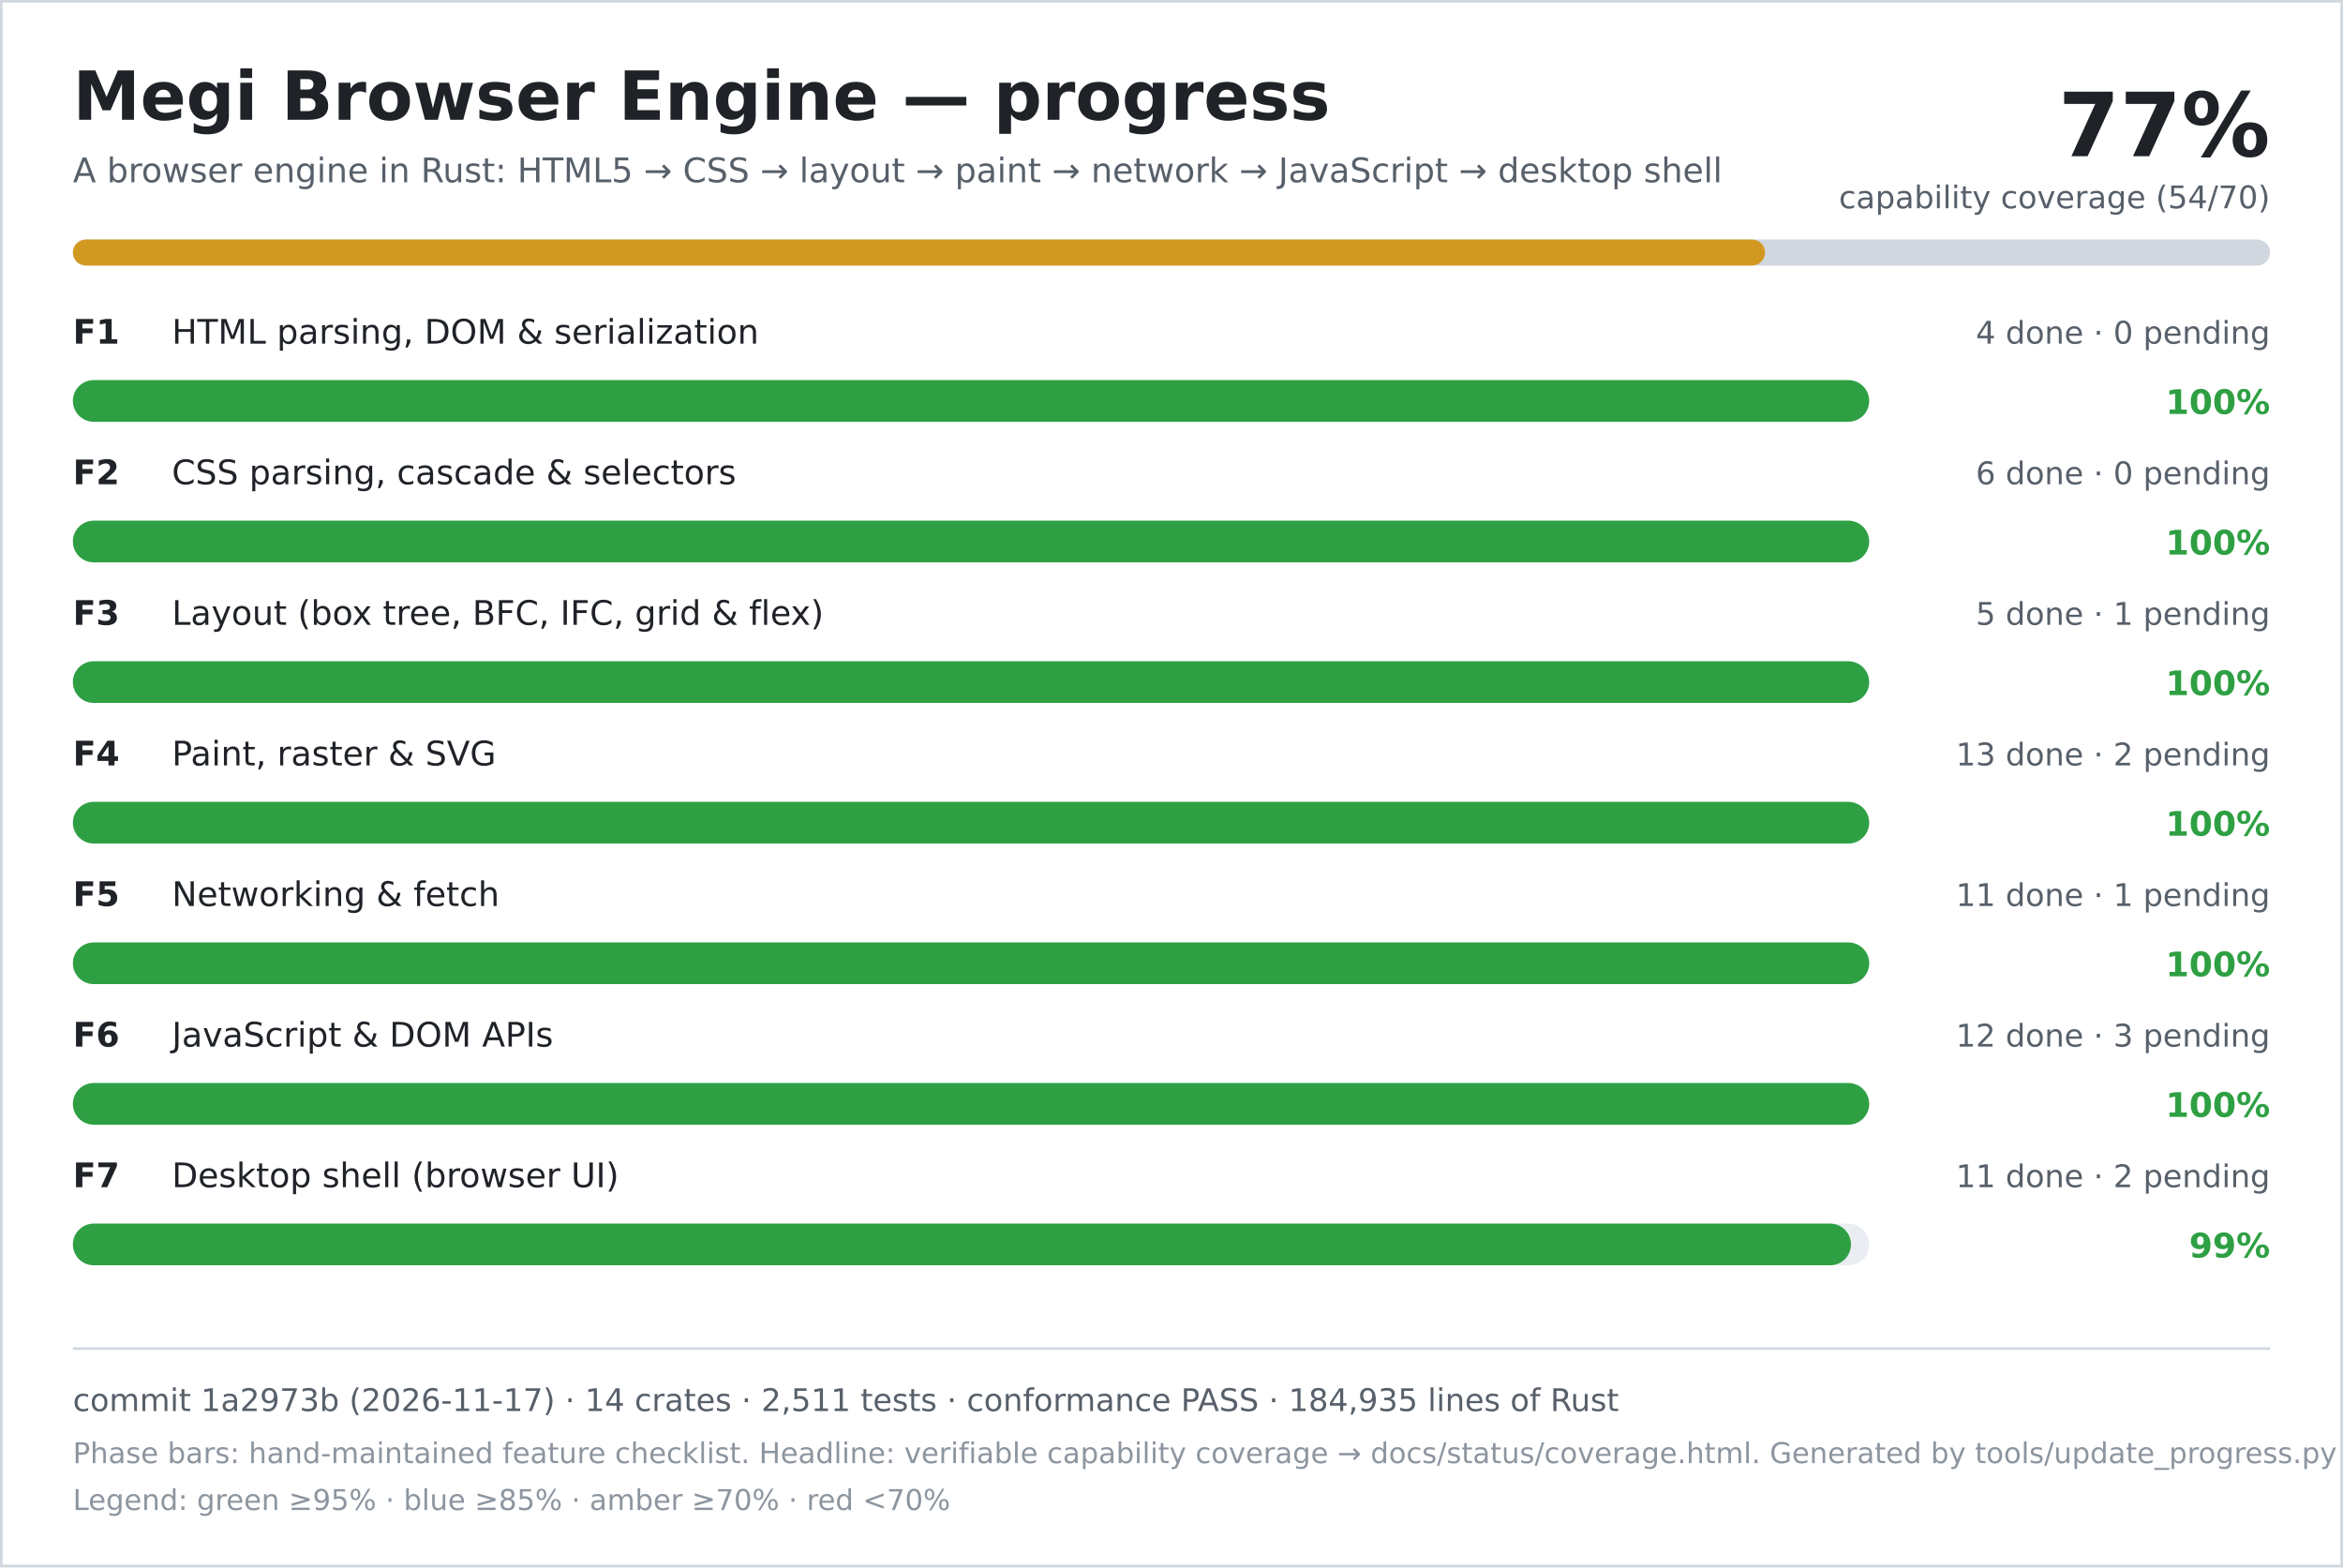
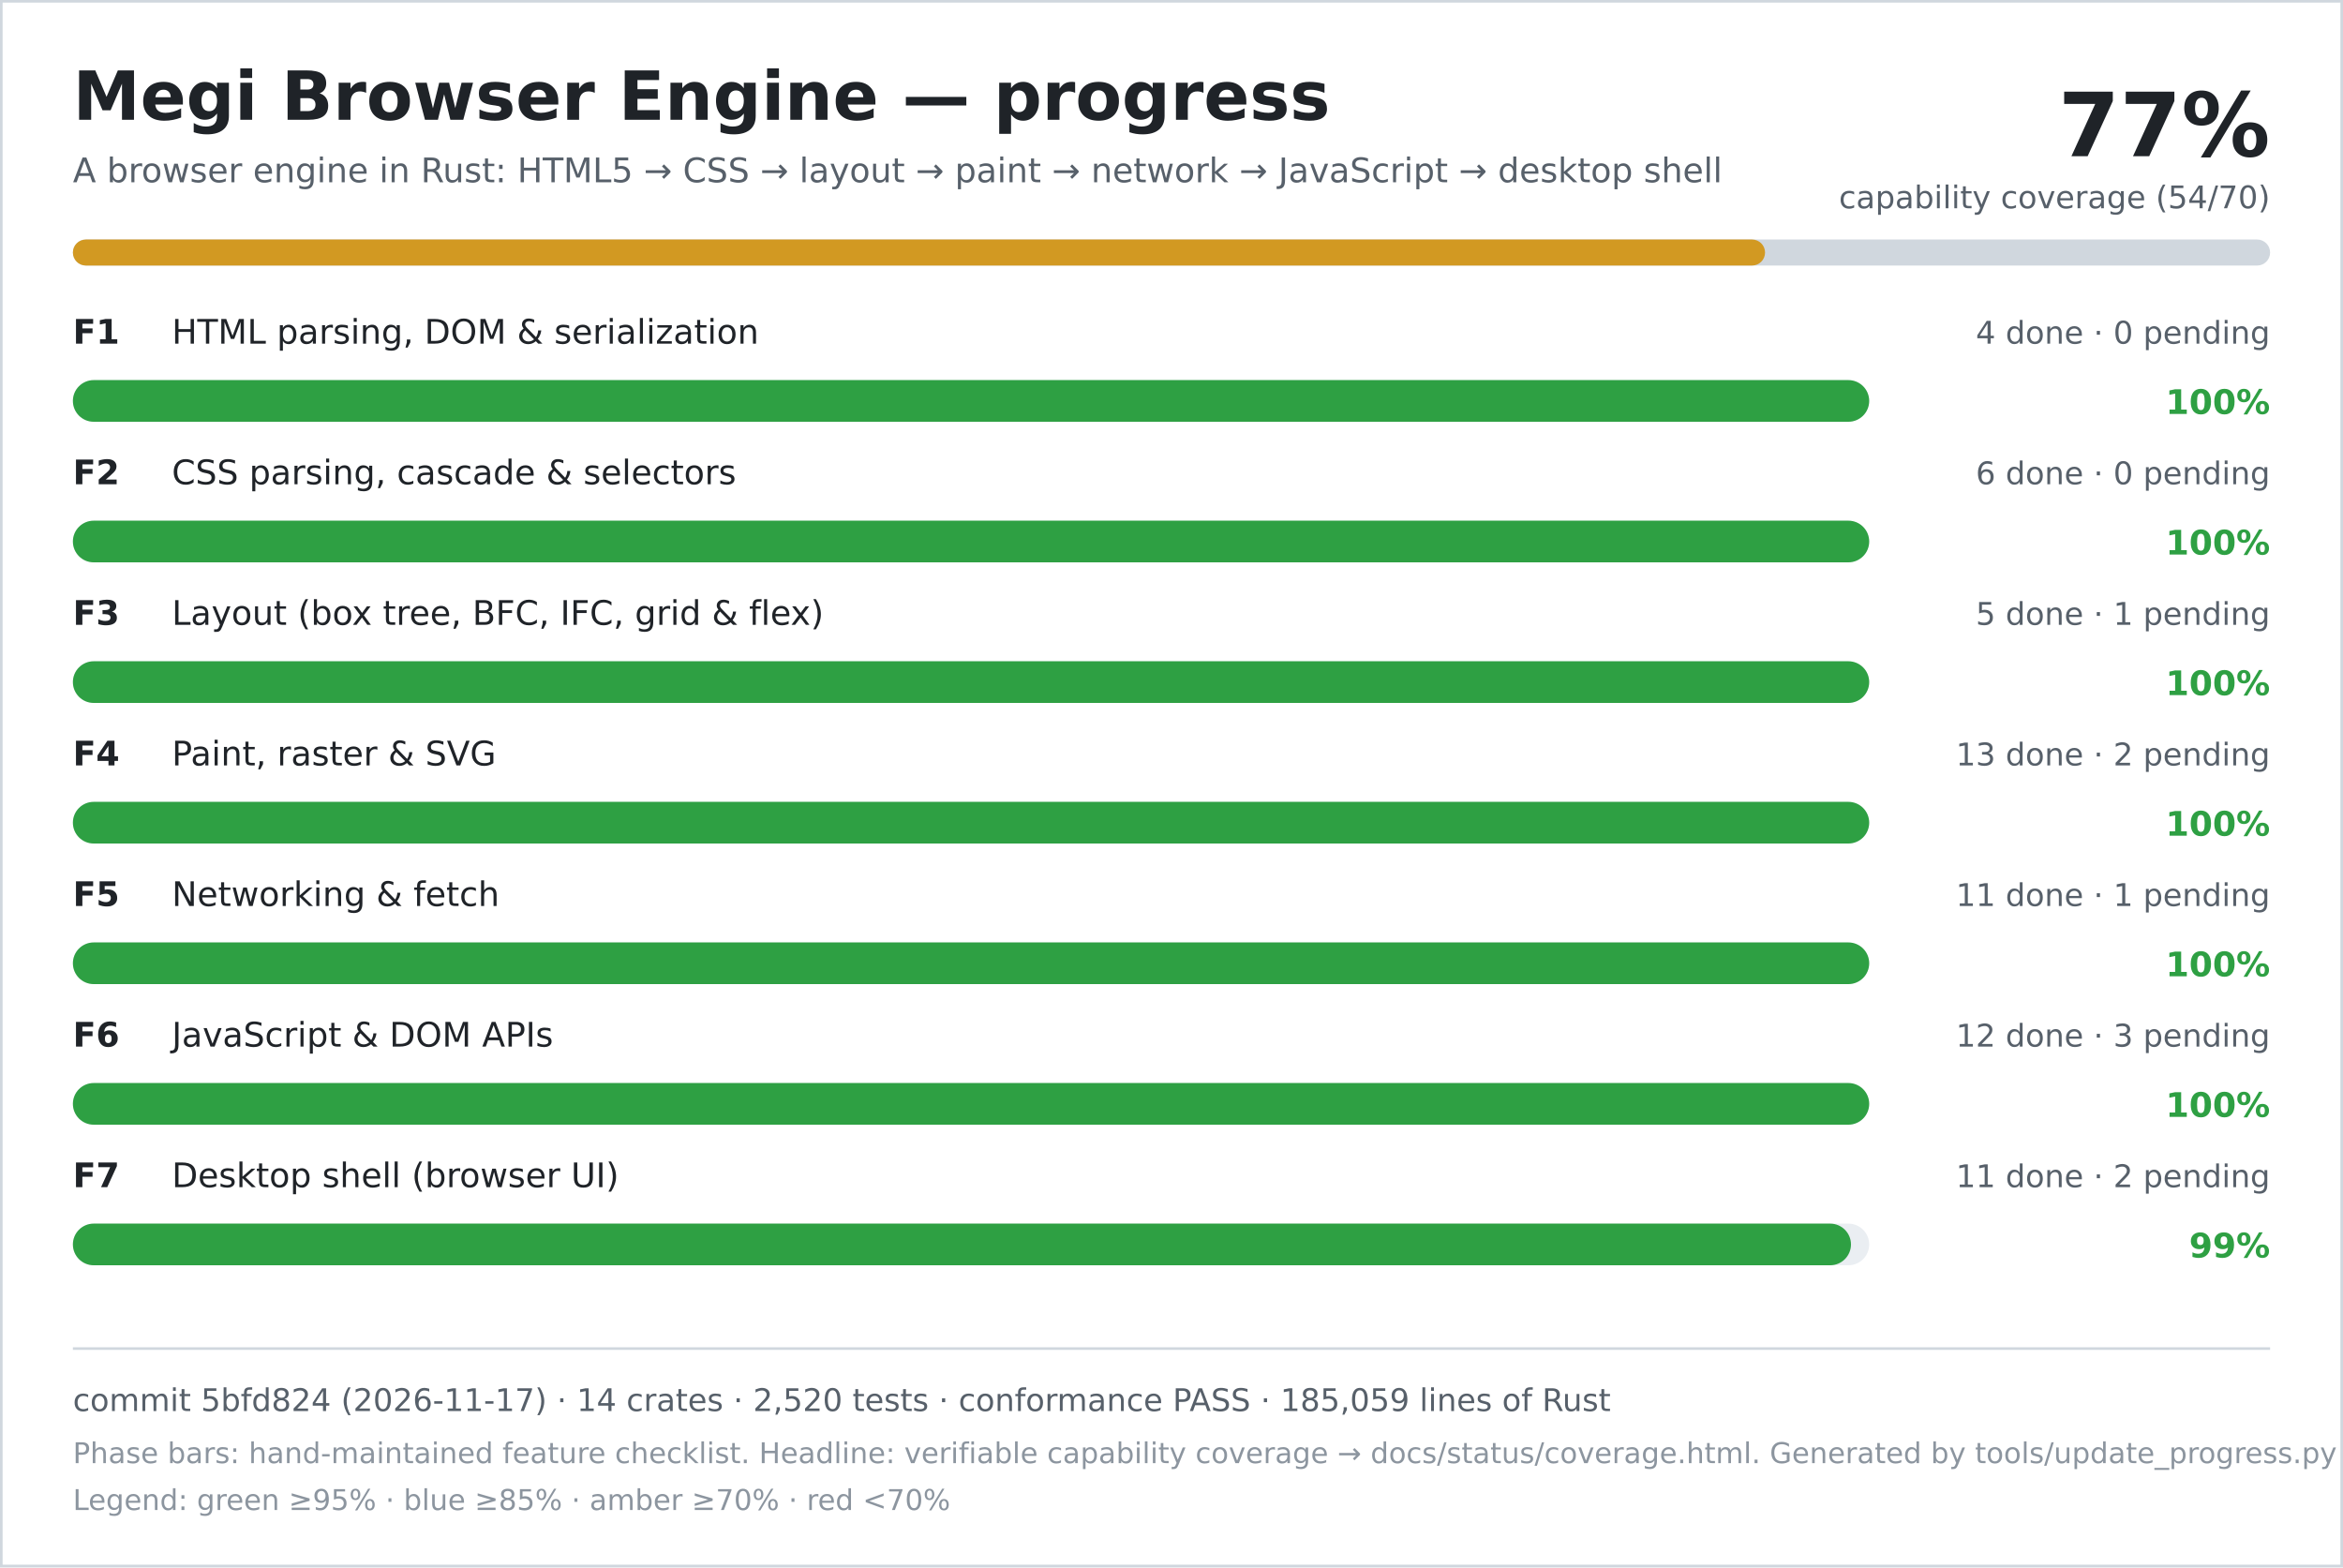
<svg xmlns="http://www.w3.org/2000/svg" width="900" height="602" viewBox="0 0 900 602" role="img" aria-labelledby="title desc">
  <rect width="900" height="602" fill="#ffffff" />
  <rect x="0.5" y="0.5" width="899" height="601" fill="none" stroke="#d0d7de" />
  <text x="28" y="46" font-family="DejaVu Sans, Verdana, sans-serif" font-size="26" font-weight="700" fill="#1f2328">Megi Browser Engine — progress</text>
  <text x="28" y="70" font-family="DejaVu Sans, Verdana, sans-serif" font-size="13" fill="#57606a">A browser engine in Rust: HTML5 → CSS → layout → paint → network → JavaScript → desktop shell</text>
  <text x="872" y="60" text-anchor="end" font-family="DejaVu Sans, Verdana, sans-serif" font-size="34" font-weight="700" fill="#1f2328">77%</text>
  <text x="872" y="80" text-anchor="end" font-family="DejaVu Sans, Verdana, sans-serif" font-size="12" fill="#57606a">capability coverage (54/70)</text>
  <rect x="28" y="92" width="844" height="10" rx="5" fill="#d0d7de" />
  <rect x="28" y="92" width="650" height="10" rx="5" fill="#d29922" />
  <text x="28" y="132" font-family="DejaVu Sans, Verdana, sans-serif" font-size="13" font-weight="700" fill="#1f2328">F1</text>
  <text x="66" y="132" font-family="DejaVu Sans, Verdana, sans-serif" font-size="13" fill="#1f2328">HTML parsing, DOM &amp; serialization</text>
  <text x="872" y="132" text-anchor="end" font-family="DejaVu Sans, Verdana, sans-serif" font-size="12" fill="#57606a">4 done · 0 pending</text>
  <rect x="28" y="146" width="690" height="16" rx="8" fill="#eaeef2" />
  <rect x="28" y="146" width="690" height="16" rx="8" fill="#2ea043" />
  <text x="872" y="159" text-anchor="end" font-family="DejaVu Sans, Verdana, sans-serif" font-size="13" font-weight="700" fill="#2ea043">100%</text>
  <text x="28" y="186" font-family="DejaVu Sans, Verdana, sans-serif" font-size="13" font-weight="700" fill="#1f2328">F2</text>
  <text x="66" y="186" font-family="DejaVu Sans, Verdana, sans-serif" font-size="13" fill="#1f2328">CSS parsing, cascade &amp; selectors</text>
  <text x="872" y="186" text-anchor="end" font-family="DejaVu Sans, Verdana, sans-serif" font-size="12" fill="#57606a">6 done · 0 pending</text>
  <rect x="28" y="200" width="690" height="16" rx="8" fill="#eaeef2" />
  <rect x="28" y="200" width="690" height="16" rx="8" fill="#2ea043" />
  <text x="872" y="213" text-anchor="end" font-family="DejaVu Sans, Verdana, sans-serif" font-size="13" font-weight="700" fill="#2ea043">100%</text>
  <text x="28" y="240" font-family="DejaVu Sans, Verdana, sans-serif" font-size="13" font-weight="700" fill="#1f2328">F3</text>
  <text x="66" y="240" font-family="DejaVu Sans, Verdana, sans-serif" font-size="13" fill="#1f2328">Layout (box tree, BFC, IFC, grid &amp; flex)</text>
  <text x="872" y="240" text-anchor="end" font-family="DejaVu Sans, Verdana, sans-serif" font-size="12" fill="#57606a">5 done · 1 pending</text>
  <rect x="28" y="254" width="690" height="16" rx="8" fill="#eaeef2" />
  <rect x="28" y="254" width="690" height="16" rx="8" fill="#2ea043" />
  <text x="872" y="267" text-anchor="end" font-family="DejaVu Sans, Verdana, sans-serif" font-size="13" font-weight="700" fill="#2ea043">100%</text>
  <text x="28" y="294" font-family="DejaVu Sans, Verdana, sans-serif" font-size="13" font-weight="700" fill="#1f2328">F4</text>
  <text x="66" y="294" font-family="DejaVu Sans, Verdana, sans-serif" font-size="13" fill="#1f2328">Paint, raster &amp; SVG</text>
  <text x="872" y="294" text-anchor="end" font-family="DejaVu Sans, Verdana, sans-serif" font-size="12" fill="#57606a">13 done · 2 pending</text>
  <rect x="28" y="308" width="690" height="16" rx="8" fill="#eaeef2" />
  <rect x="28" y="308" width="690" height="16" rx="8" fill="#2ea043" />
  <text x="872" y="321" text-anchor="end" font-family="DejaVu Sans, Verdana, sans-serif" font-size="13" font-weight="700" fill="#2ea043">100%</text>
  <text x="28" y="348" font-family="DejaVu Sans, Verdana, sans-serif" font-size="13" font-weight="700" fill="#1f2328">F5</text>
  <text x="66" y="348" font-family="DejaVu Sans, Verdana, sans-serif" font-size="13" fill="#1f2328">Networking &amp; fetch</text>
  <text x="872" y="348" text-anchor="end" font-family="DejaVu Sans, Verdana, sans-serif" font-size="12" fill="#57606a">11 done · 1 pending</text>
  <rect x="28" y="362" width="690" height="16" rx="8" fill="#eaeef2" />
  <rect x="28" y="362" width="690" height="16" rx="8" fill="#2ea043" />
  <text x="872" y="375" text-anchor="end" font-family="DejaVu Sans, Verdana, sans-serif" font-size="13" font-weight="700" fill="#2ea043">100%</text>
  <text x="28" y="402" font-family="DejaVu Sans, Verdana, sans-serif" font-size="13" font-weight="700" fill="#1f2328">F6</text>
  <text x="66" y="402" font-family="DejaVu Sans, Verdana, sans-serif" font-size="13" fill="#1f2328">JavaScript &amp; DOM APIs</text>
  <text x="872" y="402" text-anchor="end" font-family="DejaVu Sans, Verdana, sans-serif" font-size="12" fill="#57606a">12 done · 3 pending</text>
  <rect x="28" y="416" width="690" height="16" rx="8" fill="#eaeef2" />
  <rect x="28" y="416" width="690" height="16" rx="8" fill="#2ea043" />
  <text x="872" y="429" text-anchor="end" font-family="DejaVu Sans, Verdana, sans-serif" font-size="13" font-weight="700" fill="#2ea043">100%</text>
  <text x="28" y="456" font-family="DejaVu Sans, Verdana, sans-serif" font-size="13" font-weight="700" fill="#1f2328">F7</text>
  <text x="66" y="456" font-family="DejaVu Sans, Verdana, sans-serif" font-size="13" fill="#1f2328">Desktop shell (browser UI)</text>
  <text x="872" y="456" text-anchor="end" font-family="DejaVu Sans, Verdana, sans-serif" font-size="12" fill="#57606a">11 done · 2 pending</text>
  <rect x="28" y="470" width="690" height="16" rx="8" fill="#eaeef2" />
  <rect x="28" y="470" width="683" height="16" rx="8" fill="#2ea043" />
  <text x="872" y="483" text-anchor="end" font-family="DejaVu Sans, Verdana, sans-serif" font-size="13" font-weight="700" fill="#2ea043">99%</text>
  <line x1="28" y1="518" x2="872" y2="518" stroke="#d0d7de" />
-   <text x="28" y="542" font-family="DejaVu Sans, Verdana, sans-serif" font-size="12" fill="#57606a">commit 1a2973b (2026-11-17) · 14 crates · 2,511 tests · conformance PASS · 184,935 lines of Rust</text>
+   <text x="28" y="542" font-family="DejaVu Sans, Verdana, sans-serif" font-size="12" fill="#57606a">commit 5bfd824 (2026-11-17) · 14 crates · 2,520 tests · conformance PASS · 185,059 lines of Rust</text>
  <text x="28" y="562" font-family="DejaVu Sans, Verdana, sans-serif" font-size="11" fill="#8c959f">Phase bars: hand-maintained feature checklist. Headline: verifiable capability coverage → docs/status/coverage.html. Generated by tools/update_progress.py — do not edit.</text>
  <text x="28" y="580" font-family="DejaVu Sans, Verdana, sans-serif" font-size="11" fill="#8c959f">Legend: green ≥95% · blue ≥85% · amber ≥70% · red &lt;70%</text>
</svg>
